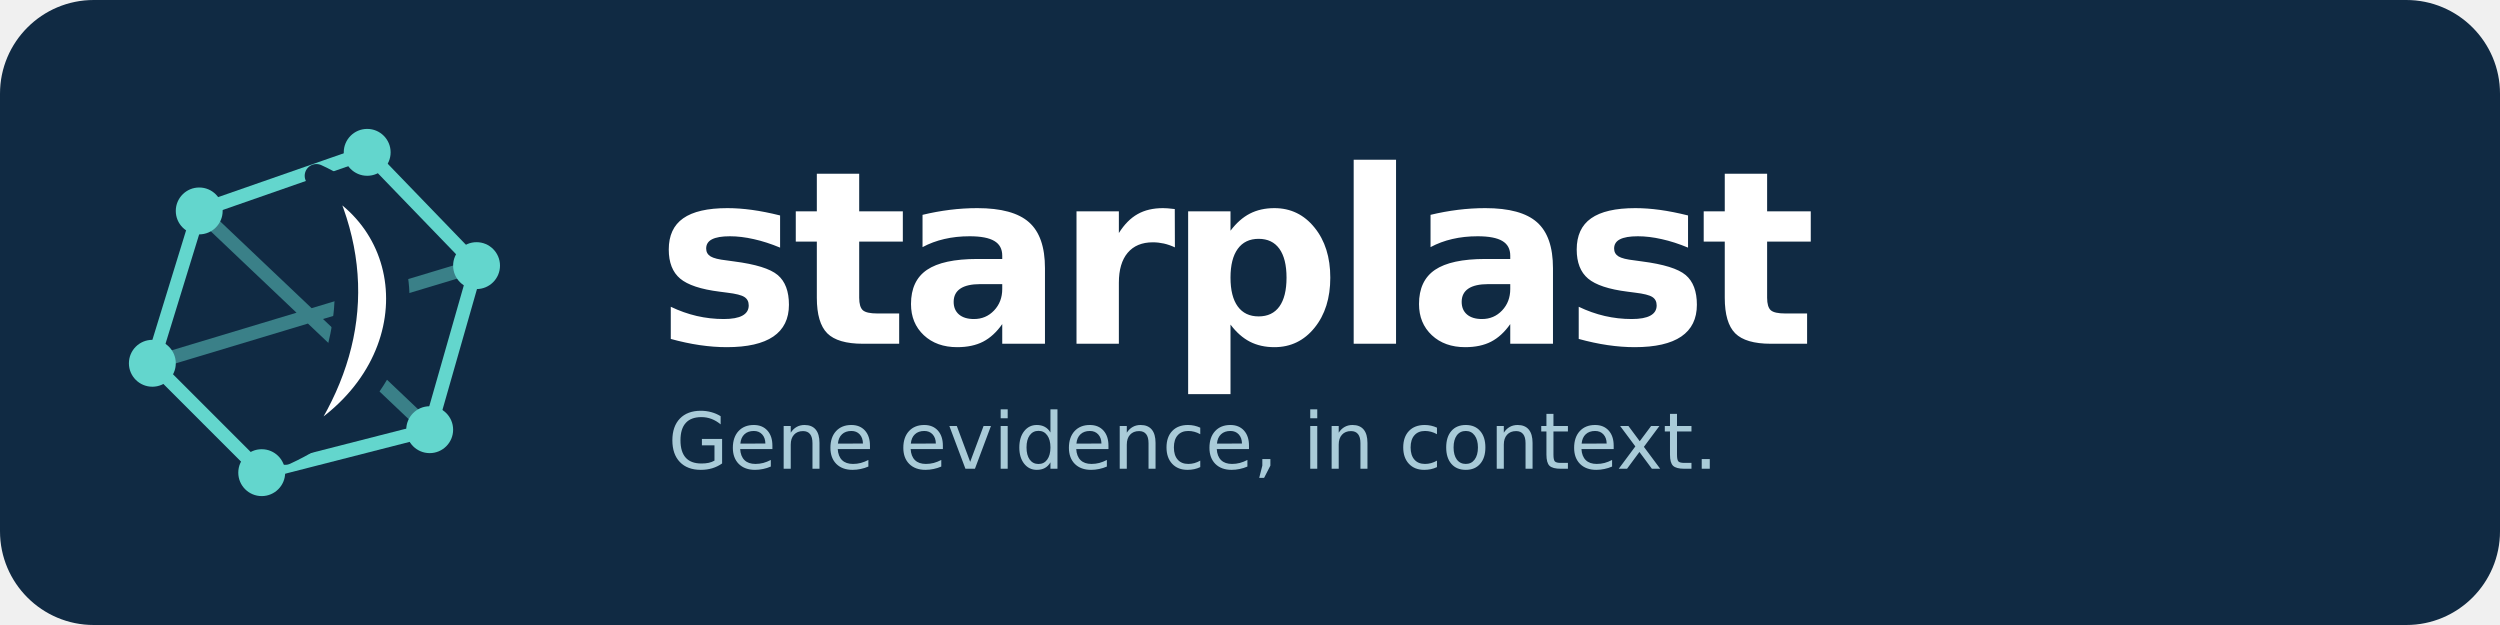
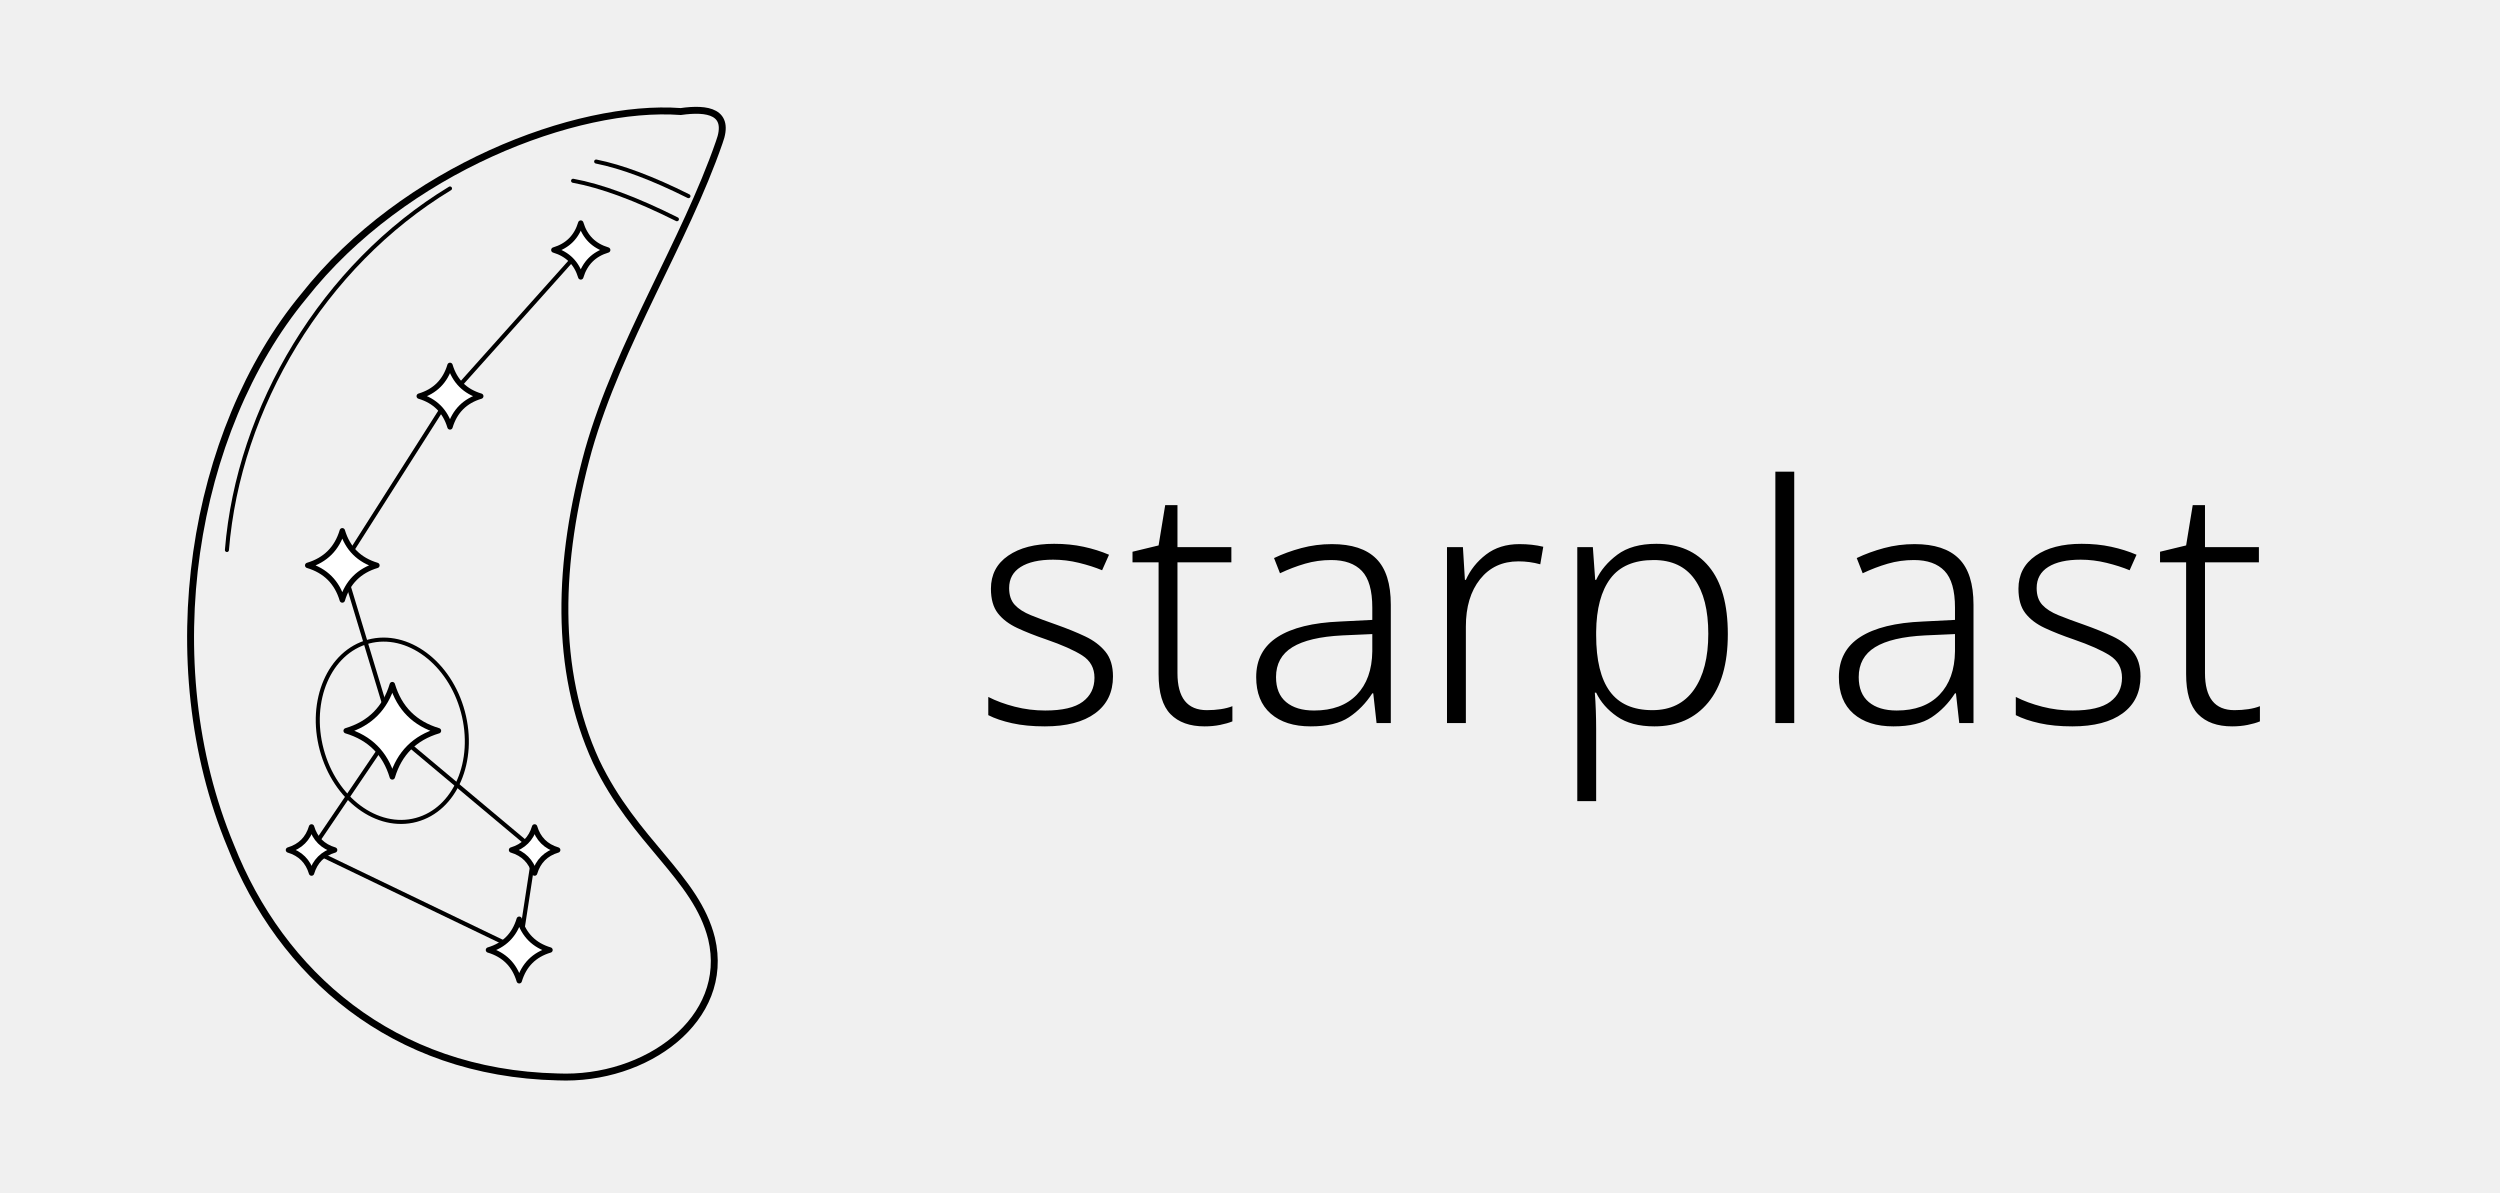
- <svg xmlns="http://www.w3.org/2000/svg" viewBox="0 0 640 160" width="640" height="160" role="img" aria-labelledby="title desc">
-   <rect width="640" height="160" rx="24" fill="#102a43" />
-   <g transform="translate(16 16)" fill="none" stroke="#63d6cd" stroke-width="3.5" stroke-linecap="round">
-     <path d="M23 77 35 38 78 23 106 52 94 94 51 105 23 77" />
-     <path d="m35 38 59 56M23 77l83-25" opacity=".5" />
-     <path d="M65 29C94 42 94 83 57 100 74 78 78 54 65 29Z" fill="#fff" stroke="#102a43" stroke-width="6" stroke-linejoin="round" />
-     <g fill="#63d6cd" stroke="none">
-       <circle cx="23" cy="77" r="6" />
-       <circle cx="35" cy="38" r="6" />
-       <circle cx="78" cy="23" r="6" />
-       <circle cx="106" cy="52" r="6" />
-       <circle cx="94" cy="94" r="6" />
-       <circle cx="51" cy="105" r="6" />
+ <svg xmlns="http://www.w3.org/2000/svg" width="650" height="310" viewBox="0 0 650 310" role="img">
+   <g fill="none" stroke="black" stroke-linecap="round" stroke-linejoin="round">
+     <path d="M177 29C184 28 190 29 187 37C178 63 161 89 153 117C145 146 144 174 155 198C165 219 181 228 185 244C190 265 168 281 145 280C102 279 73 253 60 220C40 172 50 112 79 77C105 44 150 27 177 29Z" stroke-width="1.8" />
+     <g stroke-width="1.05">
+       <path d="M155 42Q165 44 179 51" />
+       <path d="M149 47Q160 49 176 57" />
+       <path d="M117 49C84 69 62 106 59 143" />
+       <ellipse cx="102" cy="190" rx="19" ry="24" transform="rotate(-15 102 190)" />
+     </g>
+     <g stroke-width="1.1">
+       <path d="M151 65L117 103" />
+       <path d="M117 103L89 147" />
+       <path d="M89 147L102 190" />
+       <path d="M102 190L81 221" />
+       <path d="M81 221L135 247" />
+       <path d="M102 190L139 221" />
+       <path d="M139 221L135 247" />
+     </g>
+     <g stroke-width="1.4" fill="white">
+       <path d="M151 58Q152.61 63.39 158 65Q152.61 66.61 151 72Q149.39 66.61 144 65Q149.39 63.39 151 58Z" />
+       <path d="M117 95Q118.84 101.16 125 103Q118.84 104.84 117 111Q115.16 104.84 109 103Q115.16 101.16 117 95Z" />
+       <path d="M89 138Q91.07 144.93 98 147Q91.07 149.07 89 156Q86.93 149.07 80 147Q86.93 144.93 89 138Z" />
+       <path d="M102 178Q104.76 187.24 114 190Q104.76 192.76 102 202Q99.24 192.76 90 190Q99.24 187.24 102 178Z" />
+       <path d="M81 215Q82.38 219.62 87 221Q82.38 222.38 81 227Q79.62 222.38 75 221Q79.62 219.62 81 215Z" />
+       <path d="M135 239Q136.84 245.16 143 247Q136.84 248.84 135 255Q133.16 248.84 127 247Q133.16 245.16 135 239Z" />
+       <path d="M139 215Q140.38 219.62 145 221Q140.38 222.38 139 227Q137.62 222.38 133 221Q137.62 219.62 139 215Z" />
    </g>
  </g>
-   <text x="168" y="88" fill="#fff" font-family="DejaVu Sans,Arial,sans-serif" font-weight="600" font-size="62" letter-spacing="-2">starplast</text>
-   <text x="171" y="120" fill="#a9cbd8" font-family="DejaVu Sans,Arial,sans-serif" font-size="20">Gene evidence, in context.</text>
+   <g color="black" transform="translate(253 188)">
+     <path fill="currentColor" stroke="none" d="M36.375,-12.125 C36.375,-8.000 34.828,-4.805 31.734,-2.539 C28.641,-0.273 24.281,0.859 18.656,0.859 C15.448,0.859 12.612,0.586 10.148,0.039 C7.685,-0.508 5.620,-1.208 3.953,-2.062 L3.953,-6.797 C5.964,-5.766 8.258,-4.919 10.836,-4.258 C13.414,-3.596 16.052,-3.266 18.750,-3.266 C23.219,-3.266 26.471,-4.026 28.508,-5.547 C30.544,-7.068 31.562,-9.146 31.562,-11.781 C31.562,-14.302 30.503,-16.237 28.383,-17.586 C26.263,-18.935 23.135,-20.323 19.000,-21.750 C16.135,-22.729 13.628,-23.721 11.477,-24.727 C9.326,-25.732 7.648,-27.008 6.445,-28.555 C5.242,-30.102 4.641,-32.224 4.641,-34.922 C4.641,-38.589 6.133,-41.453 9.117,-43.516 C12.102,-45.578 16.083,-46.609 21.062,-46.609 C23.823,-46.609 26.391,-46.352 28.766,-45.836 C31.141,-45.320 33.333,-44.630 35.344,-43.766 L33.547,-39.734 C31.766,-40.474 29.758,-41.117 27.523,-41.664 C25.289,-42.211 23.052,-42.484 20.812,-42.484 C17.198,-42.484 14.388,-41.854 12.383,-40.594 C10.378,-39.333 9.375,-37.500 9.375,-35.094 C9.375,-33.250 9.862,-31.799 10.836,-30.742 C11.810,-29.685 13.214,-28.784 15.047,-28.039 C16.880,-27.294 19.115,-26.464 21.750,-25.547 C24.510,-24.568 26.979,-23.562 29.156,-22.531 C31.333,-21.500 33.081,-20.182 34.398,-18.578 C35.716,-16.974 36.375,-14.823 36.375,-12.125 M60.797,-3.359 C62.057,-3.359 63.260,-3.445 64.406,-3.617 C65.552,-3.789 66.557,-4.047 67.422,-4.391 L67.422,-0.438 C66.557,-0.083 65.495,0.221 64.234,0.477 C62.974,0.732 61.625,0.859 60.188,0.859 C56.354,0.859 53.404,-0.201 51.336,-2.320 C49.268,-4.440 48.234,-7.911 48.234,-12.734 L48.234,-41.797 L41.453,-41.797 L41.453,-44.547 L48.234,-46.188 L49.953,-56.672 L53.141,-56.672 L53.141,-45.750 L67.156,-45.750 L67.156,-41.797 L53.141,-41.797 L53.141,-12.984 C53.141,-6.568 55.693,-3.359 60.797,-3.359 M93.297,-46.531 C98.453,-46.531 102.294,-45.268 104.820,-42.742 C107.346,-40.216 108.609,-36.229 108.609,-30.781 L108.609,0.000 L104.906,0.000 L104.047,-7.734 L103.797,-7.734 C102.130,-5.161 100.107,-3.086 97.727,-1.508 C95.346,0.070 92.036,0.859 87.797,0.859 C83.380,0.859 79.911,-0.245 77.391,-2.453 C74.870,-4.661 73.609,-7.828 73.609,-11.953 C73.609,-16.536 75.471,-20.018 79.195,-22.398 C82.919,-24.779 88.339,-26.115 95.453,-26.406 L103.797,-26.828 L103.797,-30.016 C103.797,-34.484 102.893,-37.664 101.086,-39.555 C99.279,-41.445 96.625,-42.391 93.125,-42.391 C90.771,-42.391 88.505,-42.076 86.328,-41.445 C84.151,-40.815 81.974,-39.984 79.797,-38.953 L78.250,-42.906 C80.427,-43.948 82.792,-44.812 85.344,-45.500 C87.896,-46.188 90.547,-46.531 93.297,-46.531 M96.047,-22.797 C90.203,-22.505 85.862,-21.484 83.023,-19.734 C80.185,-17.984 78.766,-15.391 78.766,-11.953 C78.766,-9.089 79.641,-6.924 81.391,-5.461 C83.141,-3.997 85.562,-3.266 88.656,-3.266 C93.417,-3.266 97.115,-4.628 99.750,-7.352 C102.385,-10.076 103.734,-13.844 103.797,-18.656 L103.797,-23.141 L96.047,-22.797 M142.062,-46.531 C144.292,-46.531 146.354,-46.302 148.250,-45.844 L147.469,-41.281 C145.635,-41.792 143.745,-42.047 141.797,-42.047 C137.609,-42.047 134.284,-40.500 131.820,-37.406 C129.357,-34.312 128.125,-30.214 128.125,-25.109 L128.125,0.000 L123.219,0.000 L123.219,-45.750 L127.359,-45.750 L127.875,-37.234 L128.125,-37.234 C129.271,-39.818 131.018,-42.013 133.367,-43.820 C135.716,-45.628 138.615,-46.531 142.062,-46.531 M177.656,-46.609 C183.500,-46.609 188.057,-44.633 191.328,-40.680 C194.599,-36.727 196.234,-30.880 196.234,-23.141 C196.234,-15.401 194.529,-9.466 191.117,-5.336 C187.706,-1.206 183.047,0.859 177.141,0.859 C173.120,0.859 169.878,0.000 167.414,-1.719 C164.951,-3.438 163.146,-5.500 162.000,-7.906 L161.656,-7.906 C161.771,-6.479 161.857,-4.919 161.914,-3.227 C161.971,-1.534 162.000,0.031 162.000,1.469 L162.000,20.297 L157.094,20.297 L157.094,-45.750 L161.141,-45.750 L161.750,-37.234 L162.000,-37.234 C163.146,-39.703 164.979,-41.883 167.500,-43.773 C170.021,-45.664 173.406,-46.609 177.656,-46.609 M176.969,-42.391 C171.865,-42.391 168.109,-40.786 165.703,-37.578 C163.297,-34.370 162.062,-29.755 162.000,-23.734 L162.000,-22.875 C162.000,-16.344 163.190,-11.458 165.570,-8.219 C167.951,-4.979 171.635,-3.359 176.625,-3.359 C181.323,-3.359 184.919,-5.122 187.414,-8.648 C189.909,-12.174 191.156,-17.031 191.156,-23.219 C191.156,-29.354 189.966,-34.083 187.586,-37.406 C185.206,-40.729 181.667,-42.391 176.969,-42.391 M213.500,0.000 L208.594,0.000 L208.594,-65.359 L213.500,-65.359 L213.500,0.000 M244.797,-46.531 C249.953,-46.531 253.794,-45.268 256.320,-42.742 C258.846,-40.216 260.109,-36.229 260.109,-30.781 L260.109,0.000 L256.406,0.000 L255.547,-7.734 L255.297,-7.734 C253.630,-5.161 251.607,-3.086 249.227,-1.508 C246.846,0.070 243.536,0.859 239.297,0.859 C234.880,0.859 231.411,-0.245 228.891,-2.453 C226.370,-4.661 225.109,-7.828 225.109,-11.953 C225.109,-16.536 226.971,-20.018 230.695,-22.398 C234.419,-24.779 239.839,-26.115 246.953,-26.406 L255.297,-26.828 L255.297,-30.016 C255.297,-34.484 254.393,-37.664 252.586,-39.555 C250.779,-41.445 248.125,-42.391 244.625,-42.391 C242.271,-42.391 240.005,-42.076 237.828,-41.445 C235.651,-40.815 233.474,-39.984 231.297,-38.953 L229.750,-42.906 C231.927,-43.948 234.292,-44.812 236.844,-45.500 C239.396,-46.188 242.047,-46.531 244.797,-46.531 M247.547,-22.797 C241.703,-22.505 237.362,-21.484 234.523,-19.734 C231.685,-17.984 230.266,-15.391 230.266,-11.953 C230.266,-9.089 231.141,-6.924 232.891,-5.461 C234.641,-3.997 237.062,-3.266 240.156,-3.266 C244.917,-3.266 248.615,-4.628 251.250,-7.352 C253.885,-10.076 255.234,-13.844 255.297,-18.656 L255.297,-23.141 L247.547,-22.797 M303.531,-12.125 C303.531,-8.000 301.984,-4.805 298.891,-2.539 C295.797,-0.273 291.438,0.859 285.812,0.859 C282.604,0.859 279.768,0.586 277.305,0.039 C274.841,-0.508 272.776,-1.208 271.109,-2.062 L271.109,-6.797 C273.120,-5.766 275.414,-4.919 277.992,-4.258 C280.570,-3.596 283.208,-3.266 285.906,-3.266 C290.375,-3.266 293.628,-4.026 295.664,-5.547 C297.701,-7.068 298.719,-9.146 298.719,-11.781 C298.719,-14.302 297.659,-16.237 295.539,-17.586 C293.419,-18.935 290.292,-20.323 286.156,-21.750 C283.292,-22.729 280.784,-23.721 278.633,-24.727 C276.482,-25.732 274.805,-27.008 273.602,-28.555 C272.398,-30.102 271.797,-32.224 271.797,-34.922 C271.797,-38.589 273.289,-41.453 276.273,-43.516 C279.258,-45.578 283.240,-46.609 288.219,-46.609 C290.979,-46.609 293.547,-46.352 295.922,-45.836 C298.297,-45.320 300.490,-44.630 302.500,-43.766 L300.703,-39.734 C298.922,-40.474 296.914,-41.117 294.680,-41.664 C292.445,-42.211 290.208,-42.484 287.969,-42.484 C284.354,-42.484 281.544,-41.854 279.539,-40.594 C277.534,-39.333 276.531,-37.500 276.531,-35.094 C276.531,-33.250 277.018,-31.799 277.992,-30.742 C278.966,-29.685 280.370,-28.784 282.203,-28.039 C284.036,-27.294 286.271,-26.464 288.906,-25.547 C291.667,-24.568 294.135,-23.562 296.312,-22.531 C298.490,-21.500 300.237,-20.182 301.555,-18.578 C302.872,-16.974 303.531,-14.823 303.531,-12.125 M327.953,-3.359 C329.214,-3.359 330.417,-3.445 331.562,-3.617 C332.708,-3.789 333.714,-4.047 334.578,-4.391 L334.578,-0.438 C333.714,-0.083 332.651,0.221 331.391,0.477 C330.130,0.732 328.781,0.859 327.344,0.859 C323.510,0.859 320.560,-0.201 318.492,-2.320 C316.424,-4.440 315.391,-7.911 315.391,-12.734 L315.391,-41.797 L308.609,-41.797 L308.609,-44.547 L315.391,-46.188 L317.109,-56.672 L320.297,-56.672 L320.297,-45.750 L334.312,-45.750 L334.312,-41.797 L320.297,-41.797 L320.297,-12.984 C320.297,-6.568 322.849,-3.359 327.953,-3.359" />
+   </g>
</svg>
